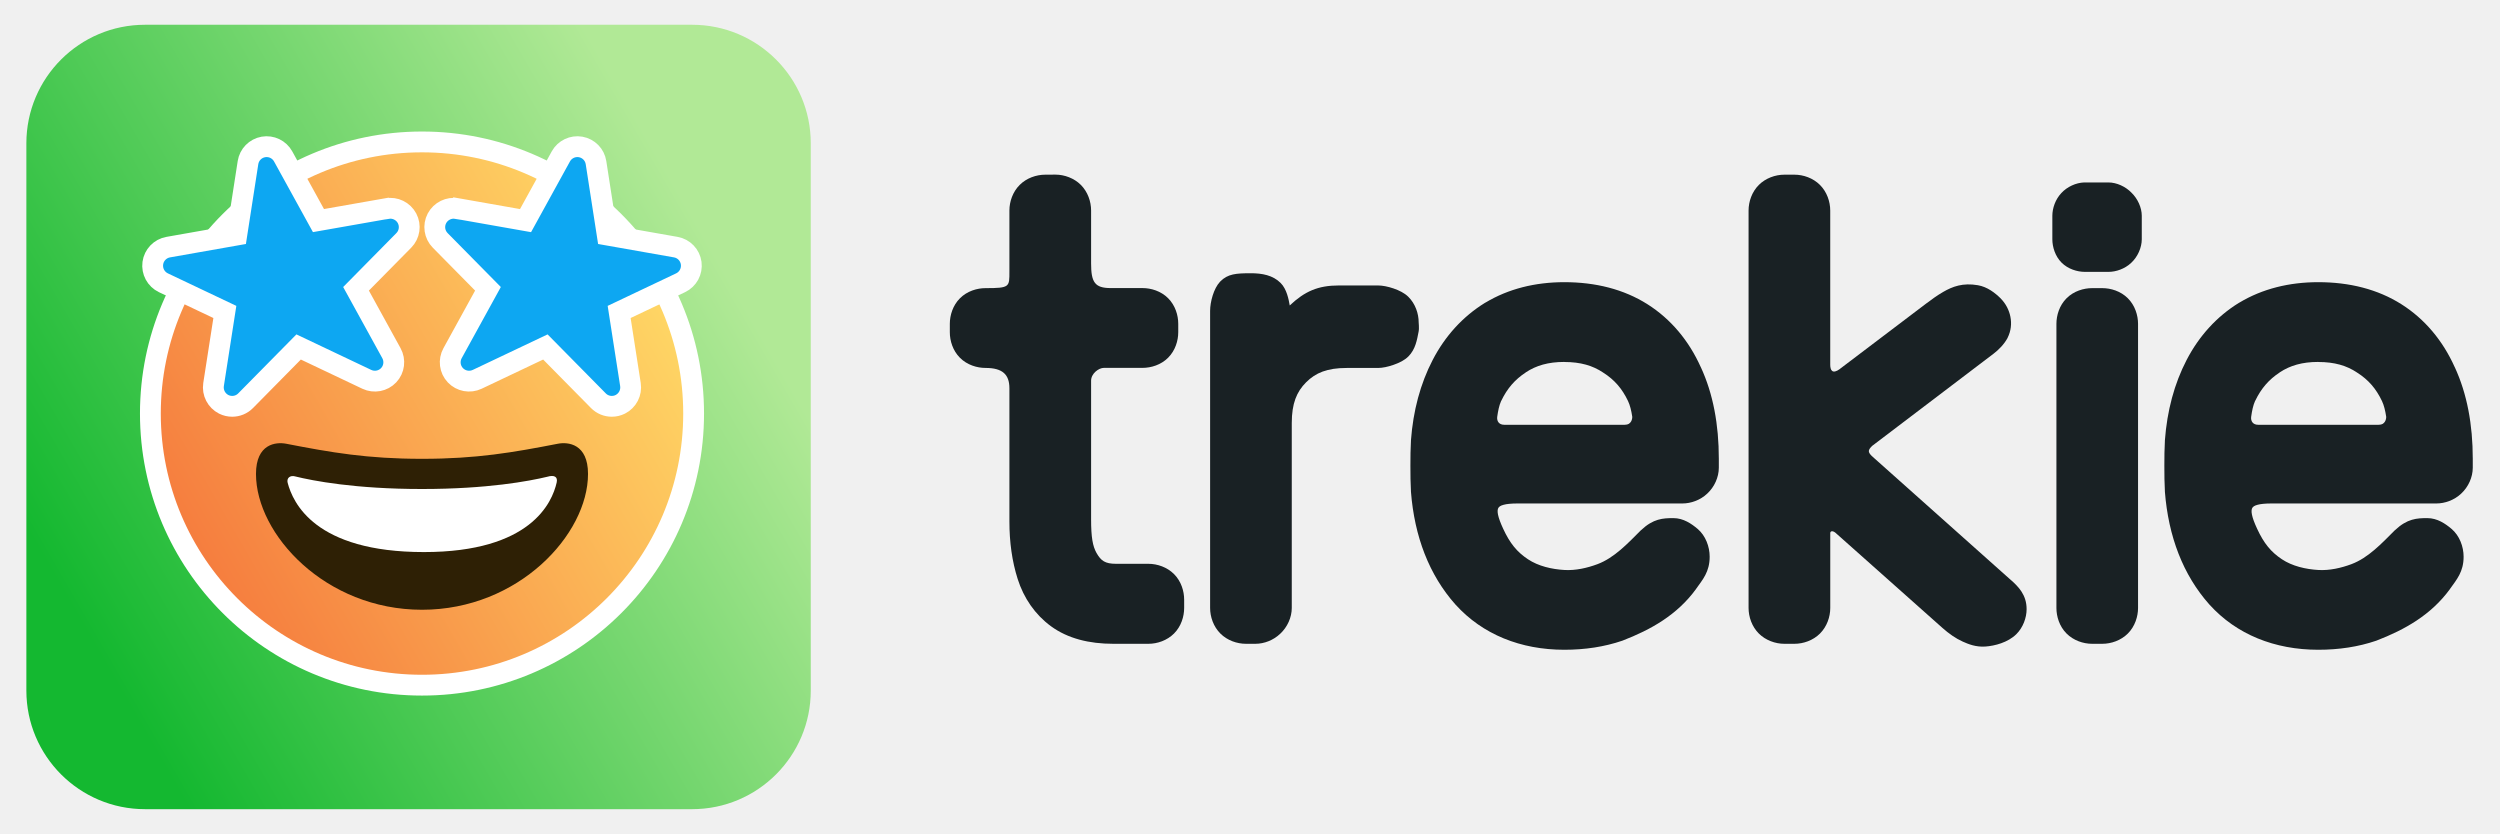
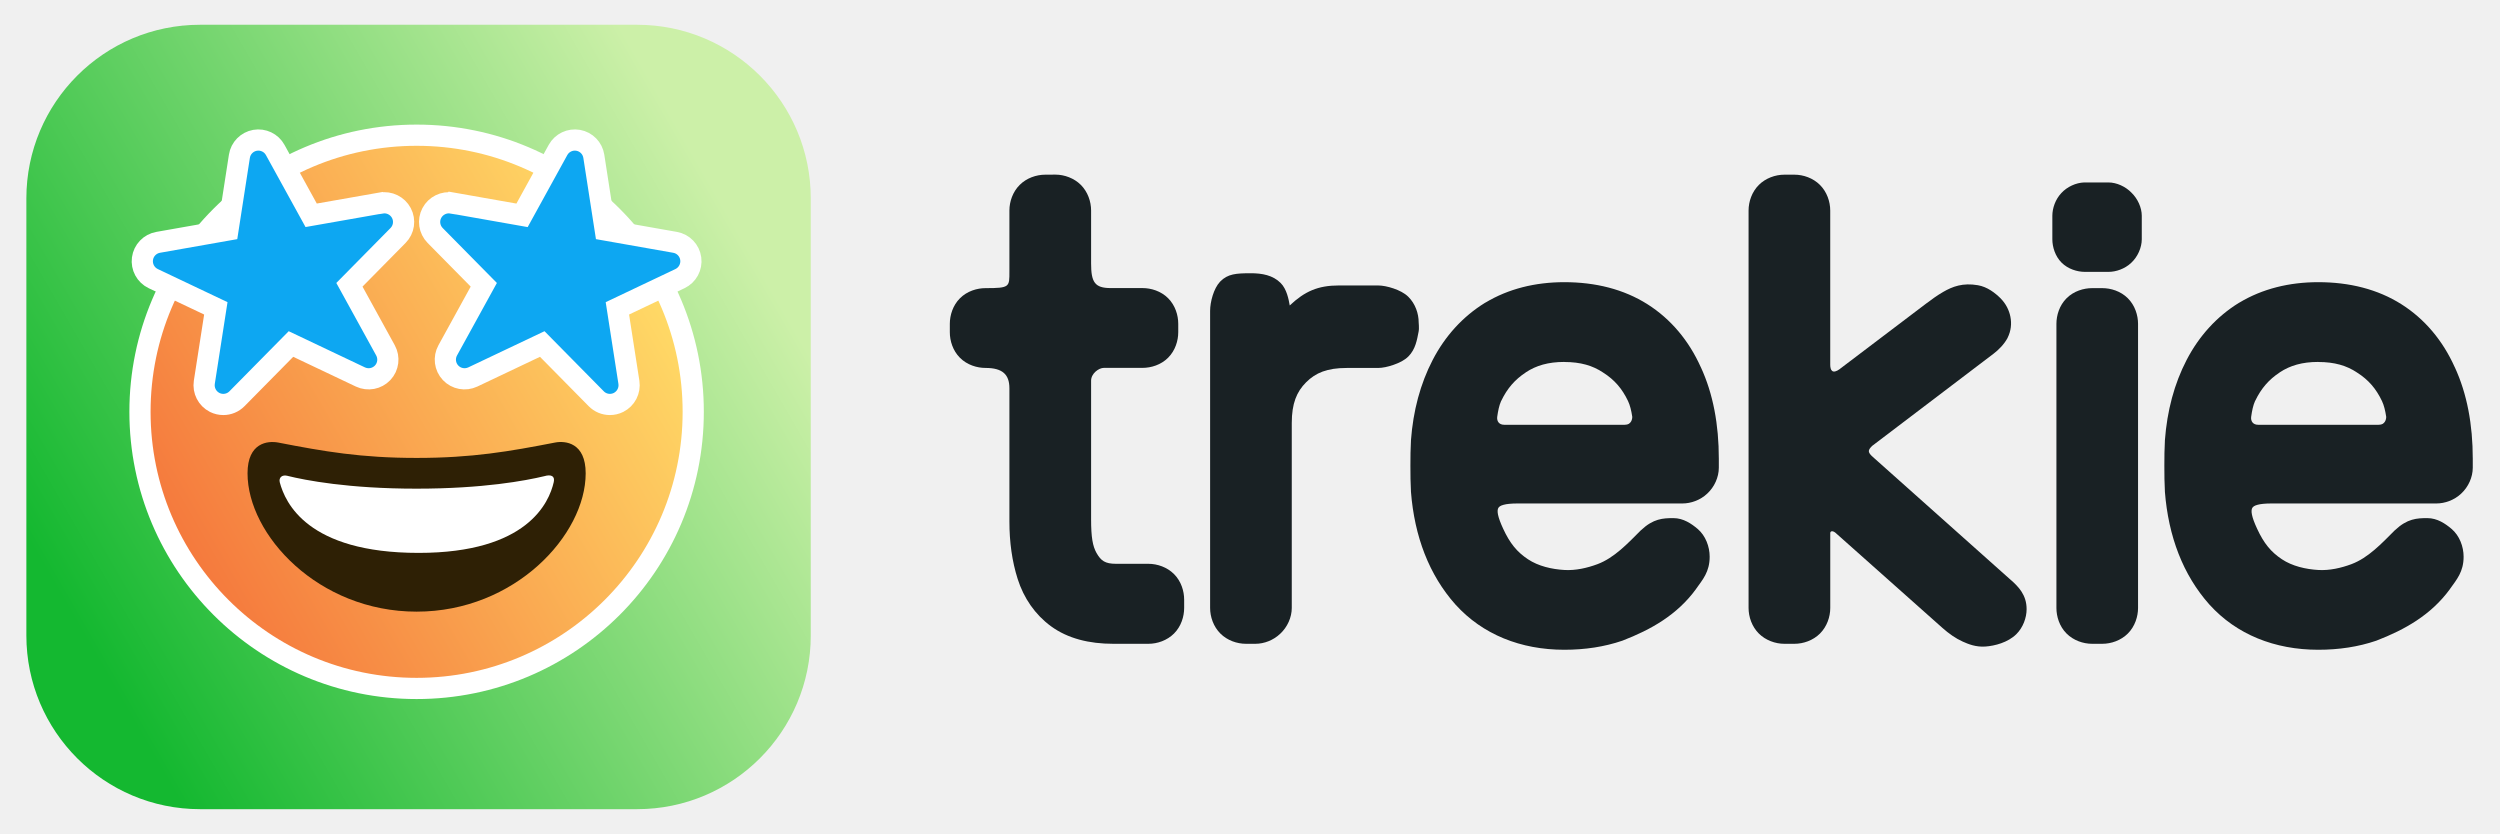
<svg xmlns="http://www.w3.org/2000/svg" xmlns:xlink="http://www.w3.org/1999/xlink" width="300" height="100" viewBox="0 0 79.375 26.458" version="1.1" id="svg5">
  <defs id="defs2">
    <rect x="223.755" y="162.305" width="120.361" height="58.945" id="rect24570" />
    <linearGradient id="linearGradient3351">
      <stop style="stop-color:#14b830;stop-opacity:1" offset="0" id="stop3347" />
-       <stop style="stop-color:#b1e996;stop-opacity:1" offset="1" id="stop9214" />
+       <stop style="stop-color:#ccf0a8;stop-opacity:1" offset="1" id="stop9214" />
    </linearGradient>
-     <linearGradient xlink:href="#linearGradient3351" id="linearGradient3353" x1="9.084" y1="18.82" x2="22.999" y2="10.785" gradientUnits="userSpaceOnUse" gradientTransform="matrix(1.450226,0,0,1.450226,-9.485206,-5.564269)" />
-     <linearGradient xlink:href="#linearGradient15455" id="linearGradient15457" x1="11.156" y1="15.205" x2="19.746" y2="10.246" gradientUnits="userSpaceOnUse" gradientTransform="matrix(1.570055,0,0,1.570055,-11.09607,27.64107)" />
+     <linearGradient xlink:href="#linearGradient3351" id="linearGradient3353" x1="9.007" y1="18.864" x2="23.602" y2="10.438" gradientUnits="userSpaceOnUse" gradientTransform="matrix(1.450226,0,0,1.450226,-9.485206,-5.564269)" />
+     <linearGradient xlink:href="#linearGradient15455" id="linearGradient15457" x1="11.166" y1="14.433" x2="19.085" y2="9.862" gradientUnits="userSpaceOnUse" gradientTransform="matrix(1.570055,0,0,1.570055,-11.09607,27.64107)" />
    <linearGradient id="linearGradient15455">
      <stop style="stop-color:#f57a3d;stop-opacity:1" offset="0" id="stop15451" />
      <stop style="stop-color:#ffd966;stop-opacity:1" offset="1" id="stop15453" />
    </linearGradient>
  </defs>
  <g id="layer1">
-     <rect style="fill:url(#linearGradient3353);fill-opacity:1;stroke:none;stroke-width:0.383;stroke-opacity:1" id="rect16911" width="24.905" height="24.905" x="0.837" y="0.786" rx="3.767" ry="3.767" />
-     <g id="g39580" transform="matrix(1.153404,0,0,1.153404,-1.767546,-41.73042)">
+     <rect style="fill:url(#linearGradient3353);fill-opacity:1;stroke:none;stroke-width:0.383;stroke-opacity:1" id="rect16911" width="24.905" height="24.905" x="0.837" y="0.786" rx="5.515" ry="5.515" />
+     <g id="g39580" transform="matrix(1.174651,0,0,1.174651,-2.218254,-42.79587)">
      <g id="g15323">
-         <path fill="#ffcc4d" d="m 20.626,47.564 c 0,4.13 -3.348,7.477 -7.477,7.477 -4.13,0 -7.477,-3.348 -7.477,-7.477 0,-4.13 3.348,-7.477 7.477,-7.477 4.13,0 7.477,3.348 7.477,7.477" id="path29" style="fill:url(#linearGradient15457);fill-opacity:1;stroke:#ffffff;stroke-width:0.573;stroke-dasharray:none;stroke-opacity:1;stroke-miterlimit:4" />
+         <path fill="#ffcc4d" d="m 20.626,47.564 c 0,4.13 -3.348,7.477 -7.477,7.477 -4.13,0 -7.477,-3.348 -7.477,-7.477 0,-4.13 3.348,-7.477 7.477,-7.477 4.13,0 7.477,3.348 7.477,7.477" id="path29" style="fill:url(#linearGradient15457);fill-opacity:1;stroke:#ffffff;stroke-width:0.573;stroke-miterlimit:4;stroke-dasharray:none;stroke-opacity:1" />
        <path fill="#664500" d="m 13.149,48.81 c -1.505,0 -2.504,-0.175 -3.739,-0.415 -0.282,-0.054 -0.831,0 -0.831,0.831 0,1.662 1.909,3.739 4.57,3.739 2.66,0 4.57,-2.077 4.57,-3.739 0,-0.831 -0.549,-0.886 -0.831,-0.831 -1.235,0.24 -2.234,0.415 -3.739,0.415 z" id="path31" style="fill:#2e2005;fill-opacity:1;stroke:none;stroke-width:0;stroke-miterlimit:4;stroke-dasharray:none" />
        <path fill="#ffffff" d="m 9.66,49.295 c 0.478,0.118 1.641,0.346 3.488,0.346 1.8,0 2.95,-0.217 3.45,-0.337 0.189,-0.056 0.295,-0.003 0.258,0.159 -0.125,0.551 -0.711,1.914 -3.653,1.914 -3.012,0 -3.608,-1.366 -3.752,-1.905 -0.034,-0.128 0.061,-0.217 0.208,-0.178 z" id="path33" style="stroke-width:0.415" />
        <path fill="#e95f28" d="M 12.186,41.92 10.299,42.252 9.327,40.486 c -0.107,-0.195 -0.327,-0.299 -0.545,-0.261 -0.219,0.039 -0.389,0.212 -0.423,0.432 l -0.309,1.993 -1.887,0.333 c -0.222,0.039 -0.394,0.218 -0.424,0.442 -0.03,0.224 0.088,0.442 0.292,0.539 l 1.691,0.803 -0.311,1.999 c -0.034,0.223 0.079,0.442 0.28,0.544 0.074,0.037 0.154,0.055 0.233,0.055 0.136,0 0.27,-0.053 0.37,-0.155 l 1.459,-1.479 1.877,0.891 c 0.204,0.096 0.446,0.051 0.601,-0.113 0.155,-0.164 0.185,-0.409 0.077,-0.606 l -0.975,-1.773 1.315,-1.333 c 0.159,-0.161 0.195,-0.406 0.09,-0.606 -0.106,-0.2 -0.329,-0.309 -0.55,-0.27 z m 1.926,0 1.887,0.333 0.972,-1.767 c 0.107,-0.195 0.327,-0.299 0.545,-0.261 0.219,0.039 0.389,0.212 0.423,0.432 l 0.309,1.993 1.887,0.333 c 0.223,0.039 0.394,0.218 0.424,0.442 0.03,0.224 -0.088,0.442 -0.292,0.539 l -1.691,0.803 0.311,1.999 c 0.034,0.223 -0.079,0.442 -0.28,0.544 -0.074,0.037 -0.154,0.055 -0.233,0.055 -0.136,0 -0.27,-0.053 -0.37,-0.155 l -1.459,-1.479 -1.877,0.891 c -0.204,0.096 -0.446,0.051 -0.601,-0.113 -0.155,-0.164 -0.185,-0.409 -0.077,-0.606 l 0.975,-1.773 -1.315,-1.333 c -0.159,-0.161 -0.195,-0.406 -0.09,-0.606 0.106,-0.2 0.33,-0.309 0.551,-0.27 z" id="path35" style="fill:#0da7f2;fill-opacity:1;stroke:#ffffff;stroke-width:0.573;stroke-miterlimit:4;stroke-dasharray:none;stroke-opacity:1" />
      </g>
    </g>
    <g aria-label="trekie" id="text10316" style="font-size:10.583px;line-height:1.25;stroke-width:0.265" transform="matrix(1.002584,0,0,1.002584,-0.5975274,-26.17181)">
      <g aria-label="trekie" id="text20552" style="font-family:Rubik;-inkscape-font-specification:Rubik;stroke-width:0.07" />
      <text xml:space="preserve" transform="scale(0.2645833)" id="text24568" style="font-size:40px;line-height:1.25;font-family:Rubik;-inkscape-font-specification:Rubik;white-space:pre;shape-inside:url(#rect24570)" />
      <path id="path1472" style="font-weight:300;-inkscape-font-specification:'Rubik Light';fill:#192124;fill-opacity:1;stroke-width:0.073" d="m 50.135,35.04 c -0.923,0 -1.771,0.211 -2.497,0.647 0.004,-0.002 -1.44e-4,-10e-4 -0.01,0.004 a 0.133,0.133 0 0 0 -0.006,0.004 c -0.703,0.434 -1.263,1.051 -1.656,1.809 -0.39,0.751 -0.619,1.609 -0.688,2.548 a 0.133,0.133 0 0 0 0,0.01 c -2e-6,0.001 -2e-6,0.002 0,0.004 -0.014,0.221 -0.017,0.532 -0.017,0.795 0,0.263 0.003,0.575 0.017,0.796 -1.3e-5,0.003 -10e-6,0.003 0,0.006 7.5e-5,0.001 -6.7e-5,0.003 0,0.004 a 0.133,0.133 0 0 0 0,0.006 c 0.11,1.418 0.575,2.639 1.409,3.575 a 0.133,0.133 0 0 0 0.004,0.004 c 0.855,0.945 2.064,1.429 3.444,1.429 0.66,0 1.271,-0.094 1.834,-0.286 a 0.133,0.133 0 0 0 0.006,-0.002 c 0.903,-0.349 1.731,-0.813 2.331,-1.635 a 0.133,0.133 0 0 0 0,-5.04e-4 0.133,0.133 0 0 0 0,-5.04e-4 0.133,0.133 0 0 0 0,-5.04e-4 0.133,0.133 0 0 0 0,-5.04e-4 c 0.211,-0.298 0.432,-0.541 0.432,-1.022 0,-0.319 -0.129,-0.666 -0.381,-0.88 -0.194,-0.164 -0.45,-0.342 -0.769,-0.342 -0.33,0 -0.634,0.016 -1.02,0.379 a 0.133,0.133 0 0 0 -0.004,0.002 c -0.432,0.433 -0.847,0.876 -1.376,1.076 -0.337,0.126 -0.698,0.205 -1.044,0.186 -0.409,-0.023 -0.833,-0.123 -1.16,-0.34 -0.347,-0.231 -0.571,-0.502 -0.786,-0.968 -0.086,-0.185 -0.14,-0.334 -0.163,-0.445 -0.022,-0.11 -0.011,-0.173 0.01,-0.211 0.022,-0.038 0.064,-0.073 0.164,-0.1 0.1,-0.028 0.25,-0.043 0.448,-0.043 h 5.22 c 0.267,0 0.565,-0.105 0.783,-0.311 0.229,-0.211 0.368,-0.522 0.368,-0.82 V 40.633 c 0,-1.083 -0.18,-2.058 -0.57,-2.901 l -0.002,-0.002 c -0.377,-0.84 -0.95,-1.525 -1.689,-1.992 -0.748,-0.473 -1.642,-0.698 -2.63,-0.698 z m 0,2.528 c 0.517,0 0.9,0.114 1.227,0.333 a 0.133,0.133 0 0 0 0.002,0.002 c 0.011,0.007 0.011,0.008 0.006,0.004 a 0.133,0.133 0 0 0 0.004,0.002 c 0.345,0.22 0.591,0.5 0.778,0.894 0.065,0.137 0.104,0.303 0.132,0.483 a 0.133,0.133 0 0 0 0.002,0.015 c 0.003,0.01 -8.41e-4,0.095 -0.038,0.153 -0.038,0.059 -0.088,0.102 -0.199,0.102 h -3.819 c -0.162,0 -0.237,-0.113 -0.22,-0.251 0.026,-0.188 0.061,-0.361 0.124,-0.503 a 0.133,0.133 0 0 0 0.004,-0.004 c 0.189,-0.395 0.435,-0.674 0.767,-0.893 a 0.133,0.133 0 0 0 0.012,-0.01 c 0.326,-0.215 0.707,-0.329 1.22,-0.329 z" />
      <path style="font-weight:300;-inkscape-font-specification:'Rubik Light';fill:#192124;fill-opacity:1;stroke-width:0.073" d="m 66.85,35.229 c -0.27,0 -0.583,0.094 -0.81,0.321 -0.227,0.227 -0.321,0.54 -0.321,0.81 v 8.997 c 0,0.27 0.094,0.583 0.321,0.81 0.219,0.219 0.527,0.325 0.81,0.325 h 0.321 c 0.283,0 0.591,-0.106 0.81,-0.325 0.226,-0.226 0.323,-0.539 0.323,-0.81 v -8.997 c 0,-0.27 -0.096,-0.583 -0.323,-0.81 -0.227,-0.227 -0.54,-0.321 -0.81,-0.321 z" id="path1470" />
      <path style="font-weight:300;-inkscape-font-specification:'Rubik Light';fill:#192124;fill-opacity:1;stroke-width:0.073" d="m 40.192,34.757 c -0.435,0.002 -0.717,0.014 -0.959,0.268 -0.204,0.216 -0.315,0.645 -0.315,0.923 v 9.409 c 0,0.283 0.106,0.591 0.325,0.81 0.219,0.219 0.527,0.325 0.81,0.325 h 0.3 c 0.278,0 0.569,-0.113 0.784,-0.317 0.228,-0.21 0.367,-0.52 0.367,-0.817 v -5.858 c 0,-0.619 0.155,-0.99 0.454,-1.289 0.301,-0.301 0.666,-0.454 1.285,-0.454 h 0.989 c 0.143,0 0.319,-0.037 0.495,-0.099 0.176,-0.061 0.349,-0.144 0.471,-0.267 0.226,-0.226 0.274,-0.534 0.323,-0.785 0.013,-0.068 0.01,-0.136 0.008,-0.195 -0.002,-0.053 -0.005,-0.086 -0.006,-0.095 0,-0.283 -0.106,-0.591 -0.325,-0.81 -0.123,-0.123 -0.296,-0.206 -0.471,-0.267 -0.176,-0.06 -0.353,-0.095 -0.495,-0.095 h -1.233 c -0.668,0 -1.084,0.187 -1.56,0.634 -10e-4,-0.006 -10e-4,-0.007 -0.002,-0.014 -0.03,-0.173 -0.091,-0.505 -0.286,-0.699 -0.244,-0.244 -0.584,-0.31 -0.961,-0.308 z" id="path1464" />
      <path style="font-weight:300;-inkscape-font-specification:'Rubik Light';fill:#192124;fill-opacity:1;stroke-width:0.073" d="m 66.598,31.882 c -0.257,0.008 -0.54,0.136 -0.723,0.336 -0.19,0.201 -0.285,0.481 -0.285,0.719 v 0.744 c 3e-6,0.246 0.09,0.538 0.292,0.74 0.202,0.202 0.495,0.293 0.741,0.293 h 0.744 c 0.239,2e-6 0.517,-0.095 0.719,-0.285 0.206,-0.189 0.336,-0.484 0.336,-0.748 v -0.744 c 0,-0.257 -0.129,-0.54 -0.325,-0.73 -0.19,-0.197 -0.473,-0.325 -0.73,-0.325 h -0.744 c -0.008,0 -0.016,-2.52e-4 -0.025,0 z" id="path1462" />
      <path style="font-weight:300;-inkscape-font-specification:'Rubik Light';fill:#192124;fill-opacity:1;stroke-width:0.073" d="m 57.101,31.636 c -0.285,-5.3e-5 -0.593,0.112 -0.806,0.325 -0.219,0.219 -0.325,0.527 -0.325,0.81 v 12.586 c -3e-6,0.283 0.106,0.591 0.325,0.81 0.213,0.213 0.521,0.325 0.806,0.325 h 0.321 c 0.283,0 0.591,-0.106 0.81,-0.325 0.219,-0.219 0.325,-0.527 0.325,-0.81 v -2.37 c 0,-0.079 0.096,-0.084 0.195,0.016 l 3.357,2.986 c 0.204,0.182 0.426,0.336 0.638,0.431 0.184,0.083 0.42,0.18 0.723,0.159 0.296,-0.021 0.712,-0.127 0.98,-0.392 0.21,-0.208 0.325,-0.516 0.325,-0.792 8e-6,-0.459 -0.265,-0.71 -0.476,-0.905 -0.004,-0.003 -0.008,-0.005 -0.012,-0.008 l -0.002,-0.002 -4.413,-3.935 c -0.13,-0.13 -0.121,-0.187 0.01,-0.319 l 3.848,-2.922 c 0.158,-0.12 0.334,-0.296 0.444,-0.501 v -5.15e-4 -5.15e-4 -5.15e-4 -5.16e-4 -5.15e-4 -5.15e-4 -5.17e-4 -5.14e-4 c 0.217,-0.431 0.088,-0.927 -0.211,-1.233 v -5.16e-4 -5.15e-4 -5.15e-4 -5.17e-4 c -0.187,-0.187 -0.434,-0.376 -0.73,-0.427 -0.479,-0.083 -0.803,0.041 -1.098,0.211 -0.199,0.115 -0.384,0.251 -0.522,0.357 v -0.002 l -2.752,2.085 c -5e-6,6.73e-4 -5e-6,0.001 0,0.002 -0.243,0.177 -0.305,0.033 -0.305,-0.139 v -4.88 c 0,-0.283 -0.106,-0.591 -0.325,-0.81 -0.219,-0.219 -0.527,-0.325 -0.81,-0.325 z" id="path1460" />
      <path style="font-weight:300;-inkscape-font-specification:'Rubik Light';fill:#192124;fill-opacity:1;stroke-width:0.073" d="m 33.697,31.636 c -0.283,0 -0.591,0.106 -0.81,0.325 -0.219,0.219 -0.325,0.527 -0.325,0.81 v 1.928 c 0,0.491 0.017,0.53 -0.756,0.53 -0.27,0 -0.583,0.094 -0.81,0.321 -0.227,0.227 -0.321,0.54 -0.321,0.81 v 0.265 c 0,0.27 0.094,0.583 0.321,0.81 0.227,0.227 0.54,0.321 0.81,0.321 0.54,0 0.756,0.21 0.756,0.644 v 4.218 c 0,0.653 0.084,1.26 0.261,1.819 0.192,0.607 0.553,1.131 1.054,1.498 0.535,0.392 1.215,0.557 1.973,0.557 h 1.115 c 0.283,0 0.591,-0.106 0.81,-0.325 0.227,-0.227 0.321,-0.54 0.321,-0.81 v -0.263 c 3e-6,-0.27 -0.094,-0.583 -0.321,-0.81 -0.219,-0.219 -0.528,-0.325 -0.81,-0.325 h -1.022 c -0.354,0 -0.481,-0.097 -0.623,-0.344 -0.121,-0.219 -0.171,-0.492 -0.171,-1.075 v -4.379 c 0,-0.231 0.245,-0.407 0.405,-0.407 h 1.224 c 0.27,0 0.583,-0.094 0.81,-0.321 0.227,-0.227 0.321,-0.54 0.321,-0.81 v -0.265 c 0,-0.27 -0.094,-0.583 -0.321,-0.81 -0.227,-0.227 -0.54,-0.321 -0.81,-0.321 H 35.772 c -0.509,0 -0.623,-0.186 -0.623,-0.785 v -1.673 c 0,-0.283 -0.106,-0.591 -0.325,-0.81 -0.213,-0.213 -0.521,-0.325 -0.806,-0.325 z" id="path39665" />
      <path id="path1992" style="font-weight:300;-inkscape-font-specification:'Rubik Light';fill:#192124;fill-opacity:1;stroke-width:0.073" d="m 74.011,35.04 c -0.923,0 -1.771,0.211 -2.497,0.647 0.004,-0.002 -1.43e-4,-10e-4 -0.01,0.004 a 0.133,0.133 0 0 0 -0.006,0.004 c -0.703,0.434 -1.263,1.051 -1.656,1.809 -0.39,0.751 -0.619,1.609 -0.688,2.548 a 0.133,0.133 0 0 0 0,0.01 c -3e-6,0.001 -3e-6,0.002 0,0.004 -0.014,0.221 -0.017,0.532 -0.017,0.795 0,0.263 0.003,0.575 0.017,0.796 -1.4e-5,0.003 -1.2e-5,0.003 0,0.006 7.4e-5,0.001 -6.8e-5,0.003 0,0.004 a 0.133,0.133 0 0 0 0,0.006 c 0.11,1.418 0.575,2.639 1.409,3.575 a 0.133,0.133 0 0 0 0.004,0.004 c 0.855,0.945 2.064,1.429 3.444,1.429 0.66,0 1.271,-0.094 1.834,-0.286 a 0.133,0.133 0 0 0 0.006,-0.002 c 0.903,-0.349 1.731,-0.813 2.331,-1.635 a 0.133,0.133 0 0 0 0,-5.04e-4 0.133,0.133 0 0 0 0,-5.04e-4 0.133,0.133 0 0 0 0,-5.04e-4 0.133,0.133 0 0 0 0,-5.04e-4 c 0.211,-0.298 0.432,-0.541 0.432,-1.022 0,-0.319 -0.129,-0.666 -0.381,-0.88 -0.194,-0.164 -0.45,-0.342 -0.769,-0.342 -0.33,0 -0.634,0.016 -1.02,0.379 a 0.133,0.133 0 0 0 -0.004,0.002 c -0.432,0.433 -0.847,0.876 -1.376,1.076 -0.337,0.126 -0.698,0.205 -1.044,0.186 -0.409,-0.023 -0.833,-0.123 -1.16,-0.34 -0.347,-0.231 -0.571,-0.502 -0.786,-0.968 -0.086,-0.185 -0.141,-0.334 -0.163,-0.445 -0.022,-0.11 -0.011,-0.173 0.01,-0.211 0.022,-0.038 0.064,-0.073 0.164,-0.1 0.1,-0.028 0.25,-0.043 0.448,-0.043 h 5.22 c 0.267,0 0.565,-0.105 0.783,-0.311 0.229,-0.211 0.368,-0.522 0.368,-0.82 V 40.633 c 0,-1.083 -0.18,-2.058 -0.57,-2.901 l -0.002,-0.002 c -0.377,-0.84 -0.95,-1.525 -1.689,-1.992 -0.748,-0.473 -1.642,-0.698 -2.63,-0.698 z m 0,2.528 c 0.517,0 0.9,0.114 1.227,0.333 a 0.133,0.133 0 0 0 0.002,0.002 c 0.011,0.007 0.011,0.008 0.006,0.004 a 0.133,0.133 0 0 0 0.004,0.002 c 0.345,0.22 0.591,0.5 0.778,0.894 0.065,0.137 0.104,0.303 0.132,0.483 a 0.133,0.133 0 0 0 0.002,0.015 c 0.003,0.01 -8.41e-4,0.095 -0.038,0.153 -0.038,0.059 -0.088,0.102 -0.199,0.102 h -3.819 c -0.162,0 -0.237,-0.113 -0.22,-0.251 0.026,-0.188 0.061,-0.361 0.124,-0.503 a 0.133,0.133 0 0 0 0.004,-0.004 c 0.189,-0.395 0.435,-0.674 0.767,-0.893 a 0.133,0.133 0 0 0 0.012,-0.01 c 0.326,-0.215 0.707,-0.329 1.22,-0.329 z" />
    </g>
  </g>
</svg>
